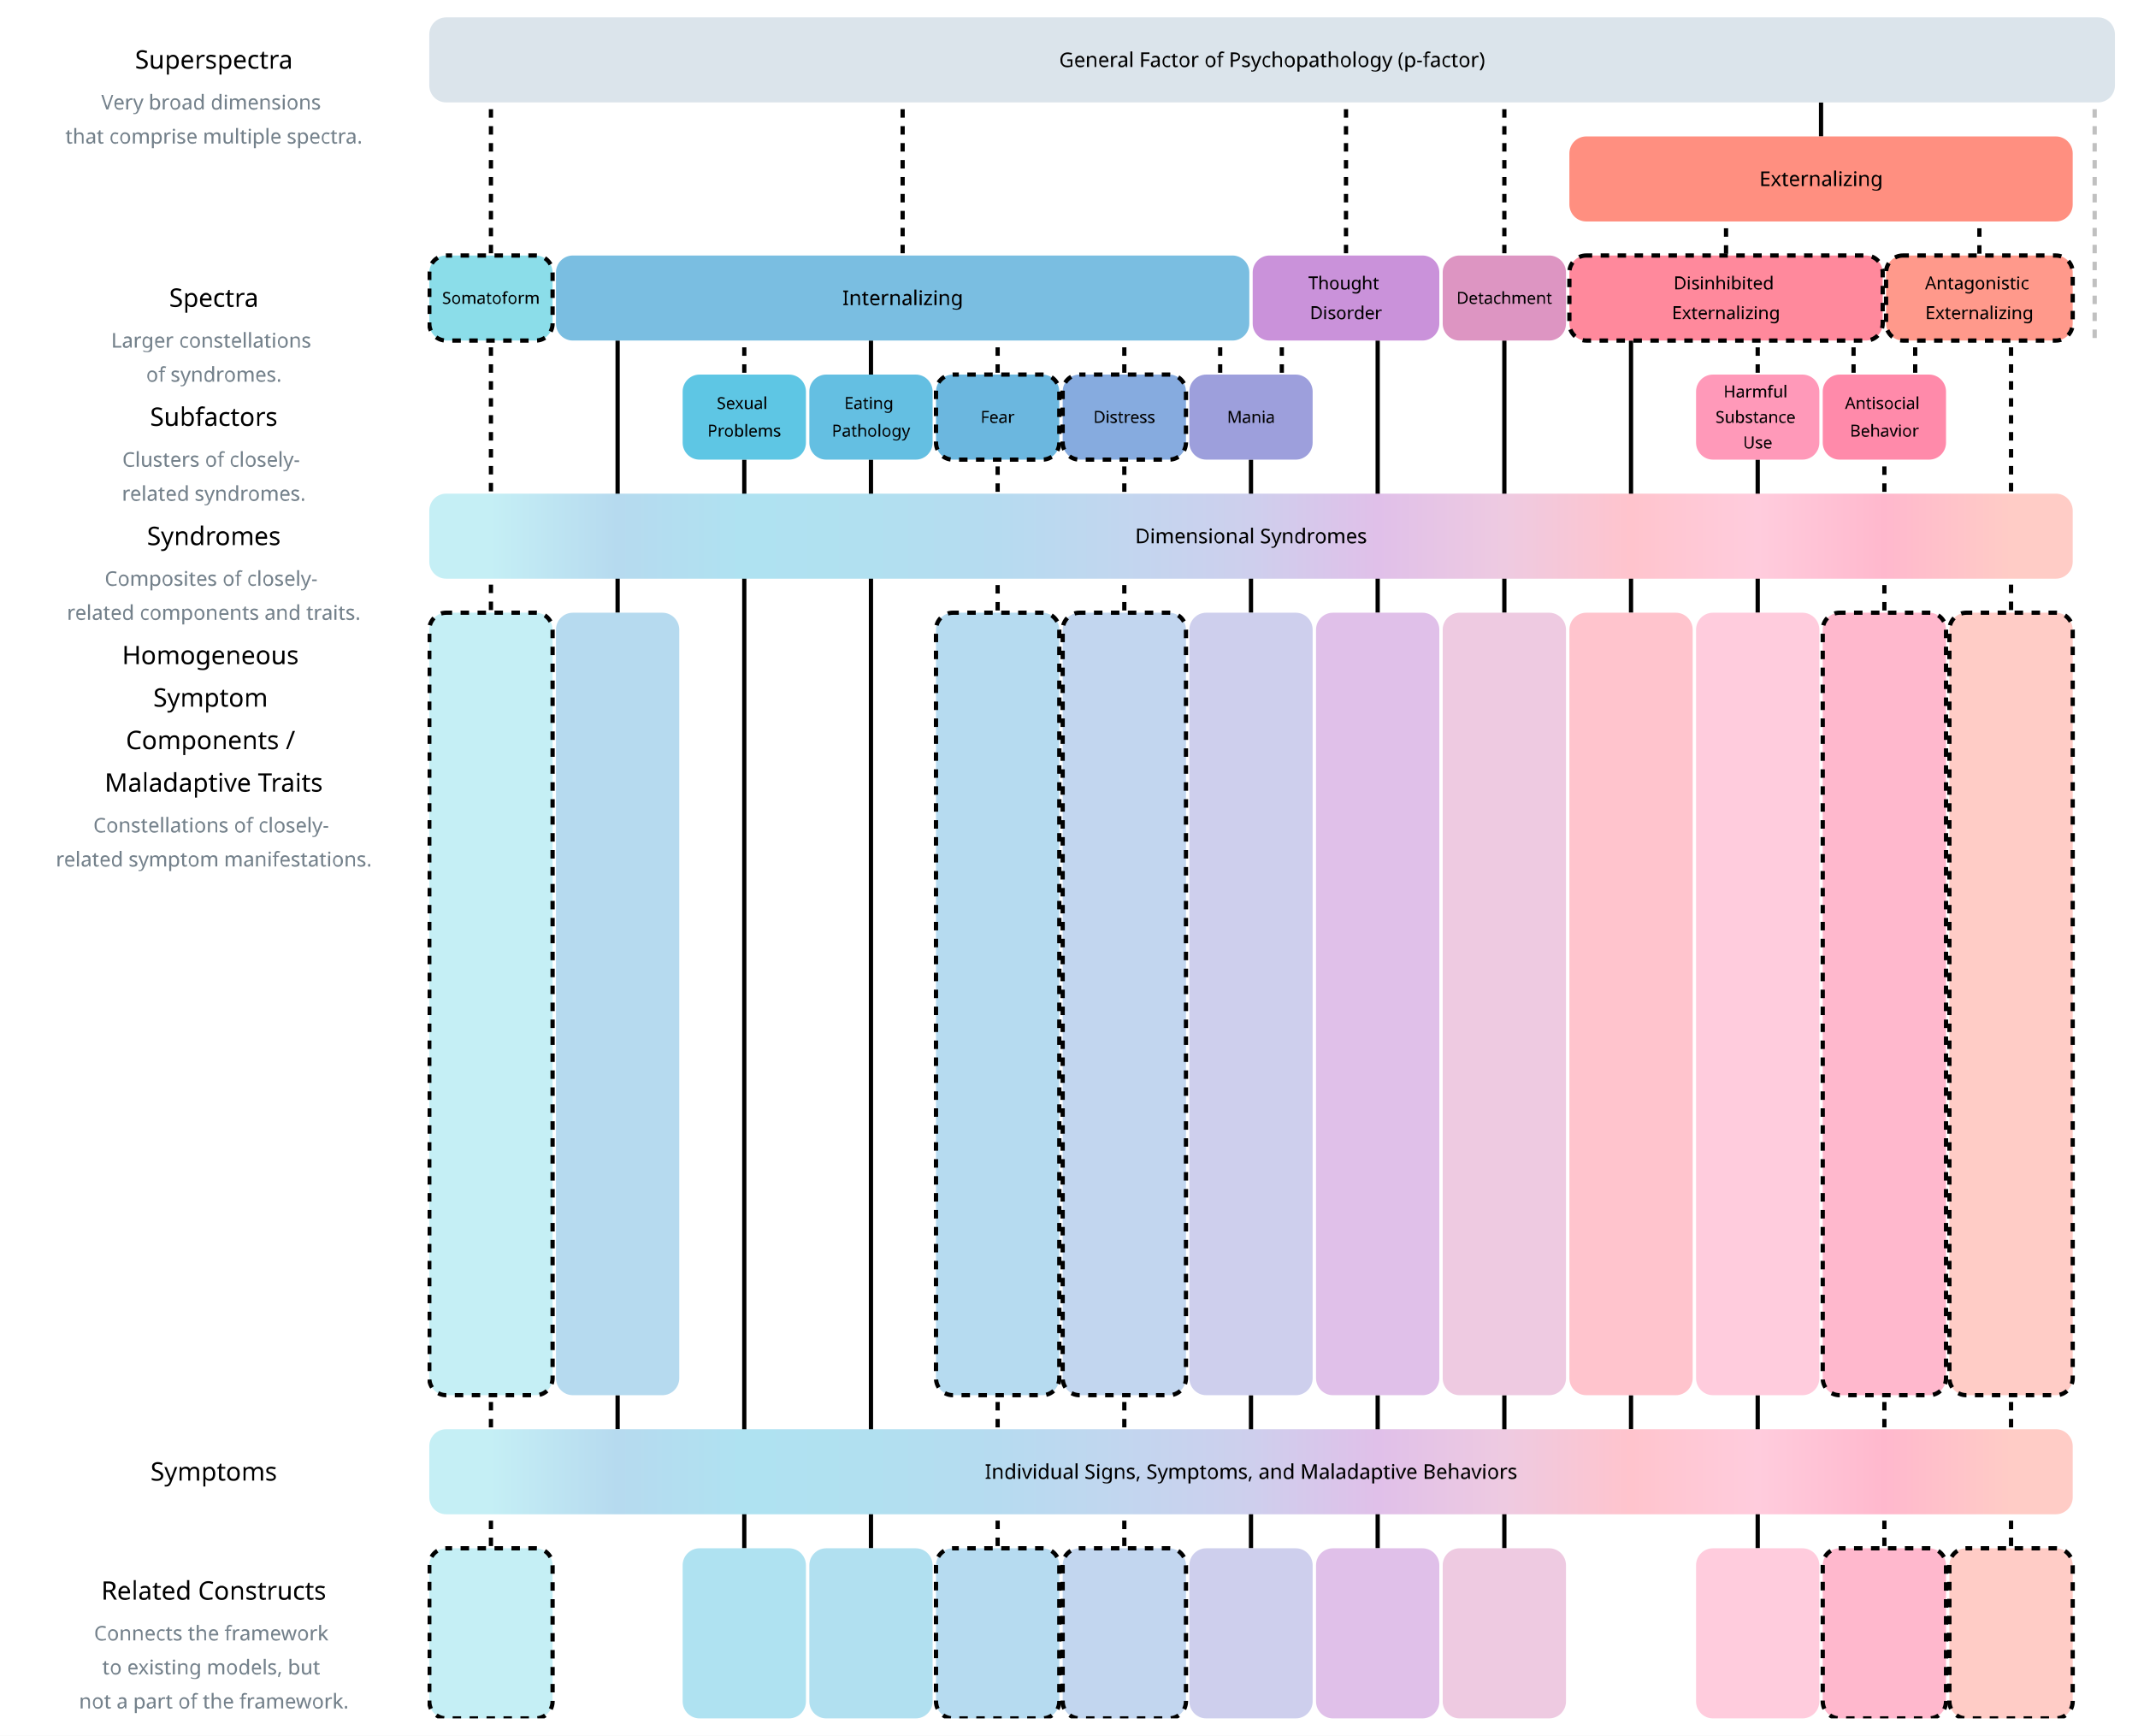
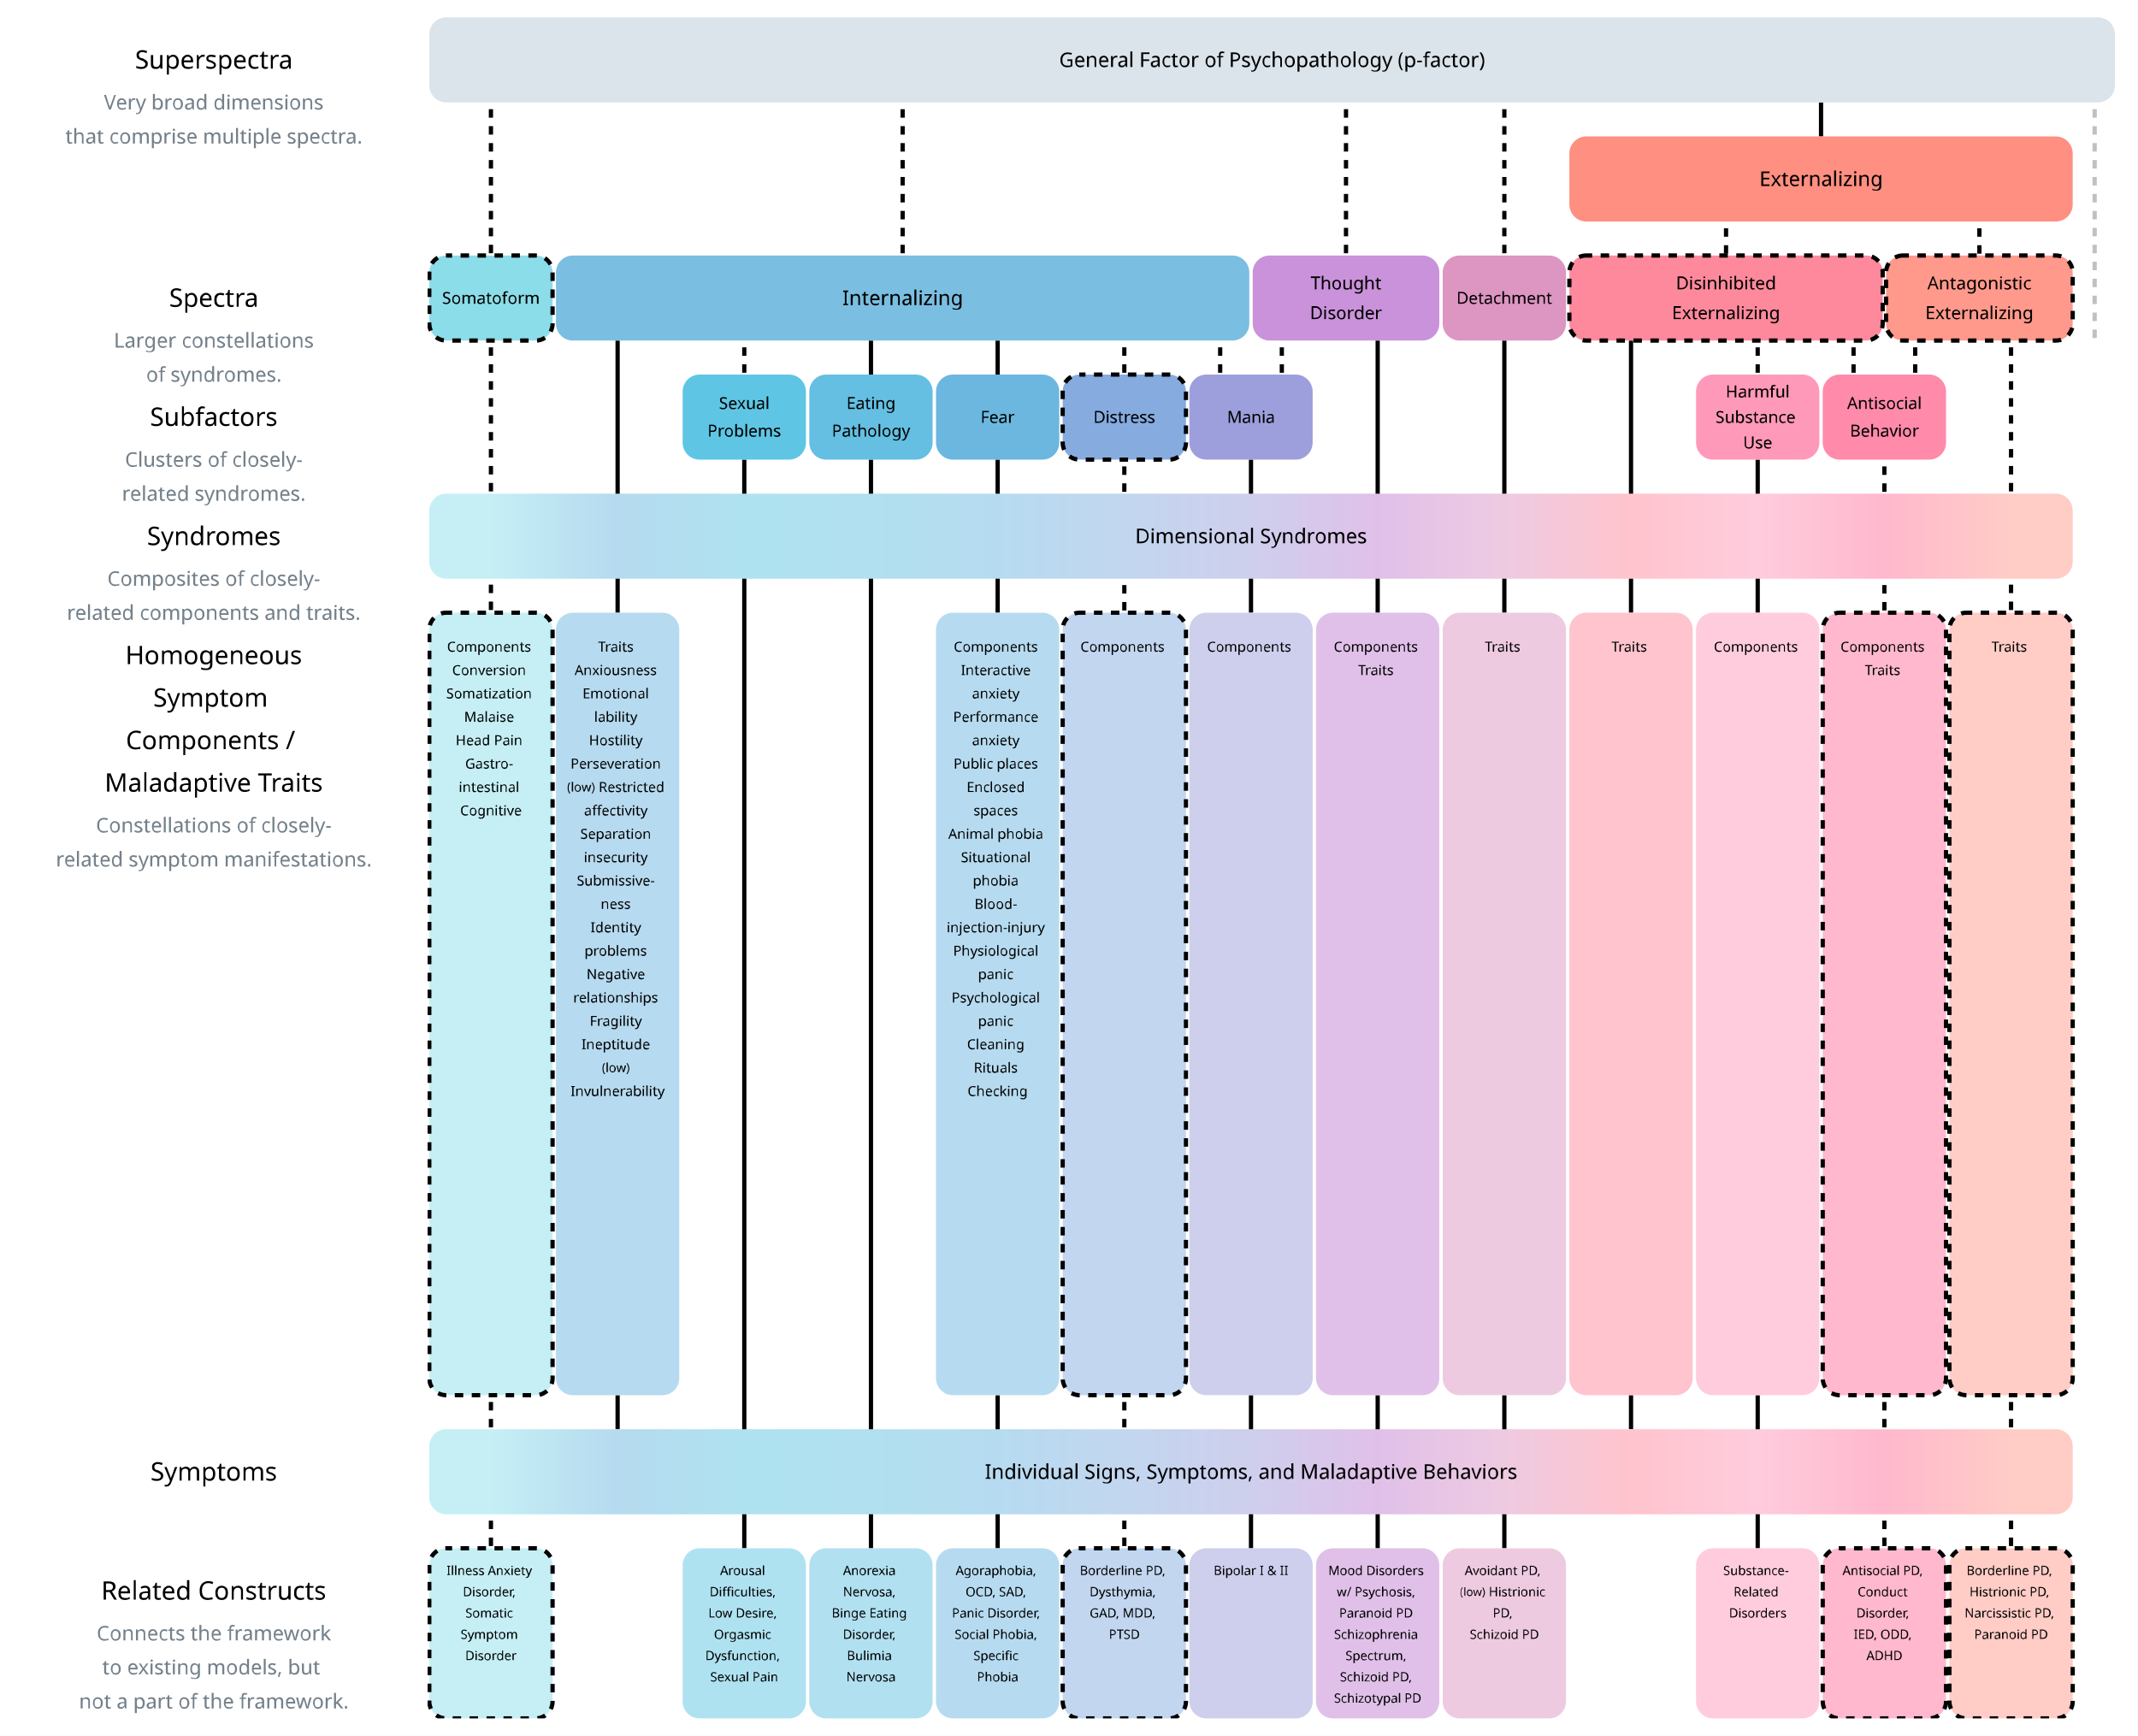
<svg xmlns="http://www.w3.org/2000/svg" version="1.1" viewBox="0 0 101 82" preserveAspectRatio="slice">
  <rect width="100%" height="100%" fill="white" />
  <svg x="1%" y="1%" width="18%" height="98%">
    <g font-size-adjust="0.5" font-family="sans-serif" font-weight="300" text-anchor="middle">
      <g font-size="10%">
        <text x="50%" y="2.5%" dominant-baseline="middle">Superspectra</text>
        <text x="50%" y="16.5%" dominant-baseline="middle">Spectra</text>
        <text x="50%" y="23.5%" dominant-baseline="middle">Subfactors</text>
        <text x="50%" y="30.5%" dominant-baseline="middle">Syndromes</text>
-         <text x="50%" y="37.5%" dominant-baseline="middle">Homogeneous
- 					<tspan x="50%" dy="2.5%" dominant-baseline="middle">Symptom</tspan>
+         <text x="50%" y="37.5%" dominant-baseline="middle">Homogeneous<tspan x="50%" dy="2.5%" dominant-baseline="middle">Symptom</tspan>
          <tspan x="50%" dy="2.5%" dominant-baseline="middle">Components / </tspan>
          <tspan x="50%" dy="2.5%" dominant-baseline="middle">Maladaptive Traits</tspan>
        </text>
        <text x="50%" y="85.5%" dominant-baseline="middle">Symptoms</text>
        <text x="50%" y="92.5%" dominant-baseline="middle">Related Constructs</text>
      </g>
      <g font-size="8%" fill="#74818b">
-         <text x="50%" y="5%" dominant-baseline="middle">Very broad dimensions
- 					<tspan x="50%" dy="2%" dominant-baseline="middle">that comprise multiple spectra.</tspan>
-         </text>
-         <text x="50%" y="19%" dominant-baseline="middle">Larger constellations
- 					<tspan x="50%" dy="2%" dominant-baseline="middle">of syndromes.</tspan>
-         </text>
-         <text x="50%" y="26%" dominant-baseline="middle">Clusters of closely-
- 					<tspan x="50%" dy="2%" dominant-baseline="middle">related syndromes.</tspan>
-         </text>
-         <text x="50%" y="33%" dominant-baseline="middle">Composites of closely-
- 					<tspan x="50%" dy="2%" dominant-baseline="middle">related components and traits.</tspan>
-         </text>
-         <text x="50%" y="47.5%" dominant-baseline="middle">Constellations of closely-
- 					<tspan x="50%" dy="2%" dominant-baseline="middle">related symptom manifestations.</tspan>
-         </text>
-         <text x="50%" y="95%" dominant-baseline="middle">Connects the framework
- 					<tspan x="50%" dy="2%" dominant-baseline="middle">to existing models, but</tspan>
+         <text x="50%" y="5%" dominant-baseline="middle">Very broad dimensions<tspan x="50%" dy="2%" dominant-baseline="middle">that comprise multiple spectra.</tspan>
+         </text>
+         <text x="50%" y="19%" dominant-baseline="middle">Larger constellations<tspan x="50%" dy="2%" dominant-baseline="middle">of syndromes.</tspan>
+         </text>
+         <text x="50%" y="26%" dominant-baseline="middle">Clusters of closely-<tspan x="50%" dy="2%" dominant-baseline="middle">related syndromes.</tspan>
+         </text>
+         <text x="50%" y="33%" dominant-baseline="middle">Composites of closely-<tspan x="50%" dy="2%" dominant-baseline="middle">related components and traits.</tspan>
+         </text>
+         <text x="50%" y="47.5%" dominant-baseline="middle">Constellations of closely-<tspan x="50%" dy="2%" dominant-baseline="middle">related symptom manifestations.</tspan>
+         </text>
+         <text x="50%" y="95%" dominant-baseline="middle">Connects the framework<tspan x="50%" dy="2%" dominant-baseline="middle">to existing models, but</tspan>
          <tspan x="50%" dy="2%" dominant-baseline="middle">not a part of the framework.</tspan>
        </text>
      </g>
    </g>
  </svg>
  <svg x="20%" y="1%" width="79%" height="98%">
    <defs>
      <linearGradient id="upper">
        <stop offset="0%" stop-color="#8BDDE9" />
        <stop offset="3.845%" stop-color="#8BDDE9" />
        <stop offset="11.535%" stop-color="#6AB6DE" />
        <stop offset="19.225%" stop-color="#5EC6E4" />
        <stop offset="26.915%" stop-color="#64BFE2" />
        <stop offset="34.605%" stop-color="#6BB7DF" />
        <stop offset="42.295%" stop-color="#86ABDF" />
        <stop offset="49.985%" stop-color="#9D9FDC" />
        <stop offset="57.675%" stop-color="#C282D4" />
        <stop offset="65.365%" stop-color="#DD95C2" />
        <stop offset="73.055%" stop-color="#FF899C" />
        <stop offset="80.745%" stop-color="#FF99B9" />
        <stop offset="88.435%" stop-color="#FF7199" />
        <stop offset="96.125%" stop-color="#FF998B" />
        <stop offset="100%" stop-color="#FF998B" />
      </linearGradient>
      <linearGradient id="lower">
        <stop offset="0%" stop-color="#C5EFF5" />
        <stop offset="3.845%" stop-color="#C5EFF5" />
        <stop offset="11.535%" stop-color="#B6DAEF" />
        <stop offset="19.225%" stop-color="#AFE2F1" />
        <stop offset="26.915%" stop-color="#B1E0F0" />
        <stop offset="34.605%" stop-color="#B6DBF0" />
        <stop offset="42.295%" stop-color="#C2D6EF" />
        <stop offset="49.985%" stop-color="#CECFED" />
        <stop offset="57.675%" stop-color="#E0C0E9" />
        <stop offset="65.365%" stop-color="#EECAE1" />
        <stop offset="73.055%" stop-color="#FFC4CD" />
        <stop offset="80.745%" stop-color="#FFCCDD" />
        <stop offset="88.435%" stop-color="#FFB8CD" />
        <stop offset="96.125%" stop-color="#FFCCC6" />
        <stop offset="100%" stop-color="#FFCCC6" />
      </linearGradient>
    </defs>
    <g stroke="black" stroke-width="0.25%">
      <g stroke-dasharray="0.5%,0.5%" stroke-dashoffset="0.6%">
        <line x1="3.75%" x2="3.75%" y1="5%" y2="14%" />
        <line x1="28.125%" x2="28.125%" y1="5%" y2="14%" />
        <line x1="54.375%" x2="54.375%" y1="5%" y2="14%" />
        <line x1="63.75%" x2="63.75%" y1="5%" y2="14%" />
        <line x1="76.875%" x2="76.875%" y1="12%" y2="14%" />
        <line x1="91.875%" x2="91.875%" y1="12%" y2="14%" />
        <line x1="98.7%" x2="98.7%" y1="5%" y2="19%" stroke="silver" />
        <line x1="18.75%" x2="18.75%" y1="19%" y2="21%" />
-         <line x1="33.75%" x2="33.75%" y1="19%" y2="21%" />
        <line x1="41.25%" x2="41.25%" y1="19%" y2="21%" />
        <line x1="46.925%" x2="46.925%" y1="19%" y2="21%" />
        <line x1="50.575%" x2="50.575%" y1="19%" y2="21%" />
        <line x1="78.75%" x2="78.75%" y1="19%" y2="21%" />
        <line x1="84.425%" x2="84.425%" y1="19%" y2="21%" />
        <line x1="88.075%" x2="88.075%" y1="19%" y2="21%" />
        <line x1="3.75%" x2="3.75%" y1="19%" y2="35%" />
        <line x1="93.75%" x2="93.75%" y1="19%" y2="35%" />
-         <line x1="33.75%" x2="33.75%" y1="26%" y2="35%" />
        <line x1="41.25%" x2="41.25%" y1="26%" y2="35%" />
        <line x1="86.25%" x2="86.25%" y1="26%" y2="35%" />
        <line x1="3.75%" x2="3.75%" y1="81%" y2="90%" />
-         <line x1="33.75%" x2="33.75%" y1="81%" y2="90%" />
        <line x1="41.25%" x2="41.25%" y1="81%" y2="90%" />
        <line x1="86.25%" x2="86.25%" y1="81%" y2="90%" />
        <line x1="93.75%" x2="93.75%" y1="81%" y2="90%" />
      </g>
      <line x1="82.5%" x2="82.5%" y1="5%" y2="7%" />
      <line x1="26.25%" x2="26.25%" y1="19%" y2="21%" />
+       <line x1="33.75%" x2="33.75%" y1="19%" y2="21%" />
      <line x1="11.25%" x2="11.25%" y1="19%" y2="35%" />
      <line x1="56.25%" x2="56.25%" y1="19%" y2="35%" />
      <line x1="63.75%" x2="63.75%" y1="19%" y2="35%" />
      <line x1="71.25%" x2="71.25%" y1="19%" y2="35%" />
+       <line x1="33.75%" x2="33.75%" y1="26%" y2="35%" />
      <line x1="48.75%" x2="48.75%" y1="26%" y2="35%" />
      <line x1="78.75%" x2="78.75%" y1="26%" y2="35%" />
      <line x1="18.75%" x2="18.75%" y1="26%" y2="90%" />
      <line x1="26.25%" x2="26.25%" y1="26%" y2="90%" />
      <line x1="11.25%" x2="11.25%" y1="81%" y2="83%" />
      <line x1="71.25%" x2="71.25%" y1="81%" y2="83%" />
+       <line x1="33.75%" x2="33.75%" y1="81%" y2="90%" />
      <line x1="48.75%" x2="48.75%" y1="81%" y2="90%" />
      <line x1="56.25%" x2="56.25%" y1="81%" y2="90%" />
      <line x1="63.75%" x2="63.75%" y1="81%" y2="90%" />
      <line x1="78.75%" x2="78.75%" y1="81%" y2="90%" />
    </g>
    <rect x="0.1%" y="0%" width="99.8%" height="5%" rx="1%" ry="1%" fill="#DBE4EB" />
    <rect x="67.6%" y="7%" width="29.8%" height="5%" rx="1%" ry="1%" fill="#FF8F80" />
    <g stroke="black" stroke-width="0.25%" stroke-dasharray="0.5%,0.5%" stroke-dashoffset="0.15%">
      <rect x="0.1%" y="14%" width="7.3%" height="5%" rx="1%" ry="1%" fill="#8BDDE9" />
      <rect x="67.6%" y="14%" width="18.55%" height="5%" rx="1%" ry="1%" fill="#FF899C" />
      <rect x="86.35%" y="14%" width="11.05%" height="5%" rx="1%" ry="1%" fill="#FF998B" />
    </g>
    <rect x="7.6%" y="14%" width="41.05%" height="5%" rx="1%" ry="1%" fill="#7ABEE1" />
    <rect x="48.85%" y="14%" width="11.05%" height="5%" rx="1%" ry="1%" fill="#CA92DA" />
    <rect x="60.1%" y="14%" width="7.3%" height="5%" rx="1%" ry="1%" fill="#DD95C2" />
    <g stroke="black" stroke-width="0.25%" stroke-dasharray="0.5%,0.5%" stroke-dashoffset="0.15%">
-       <rect x="30.1%" y="21%" width="7.3%" height="5%" rx="1%" ry="1%" fill="#6BB7DF" />
      <rect x="37.6%" y="21%" width="7.3%" height="5%" rx="1%" ry="1%" fill="#86ABDF" />
    </g>
    <rect x="15.1%" y="21%" width="7.3%" height="5%" rx="1%" ry="1%" fill="#5EC6E4" />
    <rect x="22.6%" y="21%" width="7.3%" height="5%" rx="1%" ry="1%" fill="#64BFE2" />
+     <rect x="30.1%" y="21%" width="7.3%" height="5%" rx="1%" ry="1%" fill="#6BB7DF" />
    <rect x="45.1%" y="21%" width="7.3%" height="5%" rx="1%" ry="1%" fill="#9D9FDC" />
    <rect x="75.1%" y="21%" width="7.3%" height="5%" rx="1%" ry="1%" fill="#FF99B9" />
    <rect x="82.6%" y="21%" width="7.3%" height="5%" rx="1%" ry="1%" fill="#FF8AAA" />
    <rect x="0.1%" y="28%" width="97.3%" height="5%" rx="1%" ry="1%" fill="url(#lower)" />
    <g stroke="black" stroke-width="0.25%" stroke-dasharray="0.5%,0.5%" stroke-dashoffset="0.15%">
      <rect x="0.1%" y="35%" width="7.3%" height="46%" rx="1%" ry="1%" fill="#C5EFF5" />
-       <rect x="30.1%" y="35%" width="7.3%" height="46%" rx="1%" ry="1%" fill="#B6DBF0" />
      <rect x="37.6%" y="35%" width="7.3%" height="46%" rx="1%" ry="1%" fill="#C2D6EF" />
      <rect x="82.6%" y="35%" width="7.3%" height="46%" rx="1%" ry="1%" fill="#FFB8CD" />
      <rect x="90.1%" y="35%" width="7.3%" height="46%" rx="1%" ry="1%" fill="#FFCCC6" />
    </g>
    <rect x="7.6%" y="35%" width="7.3%" height="46%" rx="1%" ry="1%" fill="#B6DAEF" />
+     <rect x="30.1%" y="35%" width="7.3%" height="46%" rx="1%" ry="1%" fill="#B6DBF0" />
    <rect x="45.1%" y="35%" width="7.3%" height="46%" rx="1%" ry="1%" fill="#CECFED" />
    <rect x="52.6%" y="35%" width="7.3%" height="46%" rx="1%" ry="1%" fill="#E0C0E9" />
    <rect x="60.1%" y="35%" width="7.3%" height="46%" rx="1%" ry="1%" fill="#EECAE1" />
    <rect x="67.6%" y="35%" width="7.3%" height="46%" rx="1%" ry="1%" fill="#FFC4CD" />
    <rect x="75.1%" y="35%" width="7.3%" height="46%" rx="1%" ry="1%" fill="#FFCCDD" />
    <rect x="0.1%" y="83%" width="97.3%" height="5%" rx="1%" ry="1%" fill="url(#lower)" />
    <g stroke="black" stroke-width="0.25%" stroke-dasharray="0.5%,0.5%" stroke-dashoffset="0.15%">
      <rect x="0.1%" y="90%" width="7.3%" height="10%" rx="1%" ry="1%" fill="#C5EFF5" />
-       <rect x="30.1%" y="90%" width="7.3%" height="10%" rx="1%" ry="1%" fill="#B6DBF0" />
      <rect x="37.6%" y="90%" width="7.3%" height="10%" rx="1%" ry="1%" fill="#C2D6EF" />
      <rect x="82.6%" y="90%" width="7.3%" height="10%" rx="1%" ry="1%" fill="#FFB8CD" />
      <rect x="90.1%" y="90%" width="7.3%" height="10%" rx="1%" ry="1%" fill="#FFCCC6" />
    </g>
    <rect x="15.1%" y="90%" width="7.3%" height="10%" rx="1%" ry="1%" fill="#AFE2F1" />
    <rect x="22.6%" y="90%" width="7.3%" height="10%" rx="1%" ry="1%" fill="#B1E0F0" />
+     <rect x="30.1%" y="90%" width="7.3%" height="10%" rx="1%" ry="1%" fill="#B6DBF0" />
    <rect x="45.1%" y="90%" width="7.3%" height="10%" rx="1%" ry="1%" fill="#CECFED" />
    <rect x="52.6%" y="90%" width="7.3%" height="10%" rx="1%" ry="1%" fill="#E0C0E9" />
    <rect x="60.1%" y="90%" width="7.3%" height="10%" rx="1%" ry="1%" fill="#EECAE1" />
    <rect x="75.1%" y="90%" width="7.3%" height="10%" rx="1%" ry="1%" fill="#FFCCDD" />
    <g font-size-adjust="0.5" font-family="sans-serif" font-weight="300" text-anchor="middle">
      <g font-size="8%">
        <text x="50%" y="2.5%" dominant-baseline="middle">General Factor of Psychopathology (p-factor)</text>
        <text x="82.5%" y="9.5%" dominant-baseline="middle">Externalizing</text>
        <text x="28.125%" y="16.5%" dominant-baseline="middle">Internalizing</text>
        <text x="48.75%" y="30.5%" dominant-baseline="middle">Dimensional Syndromes</text>
        <text x="48.75%" y="85.5%" dominant-baseline="middle">Individual Signs, Symptoms, and Maladaptive Behaviors</text>
      </g>
      <g font-size="7%">
-         <text x="54.375%" y="15.625%" dominant-baseline="middle">Thought
- 					<tspan x="54.375%" dy="1.75%" dominant-baseline="middle">Disorder</tspan>
-         </text>
-         <text x="76.875%" y="15.625%" dominant-baseline="middle">Disinhibited
- 					<tspan x="76.875%" dy="1.75%" dominant-baseline="middle">Externalizing</tspan>
-         </text>
-         <text x="91.875%" y="15.625%" dominant-baseline="middle">Antagonistic
- 					<tspan x="91.875%" dy="1.75%" dominant-baseline="middle">Externalizing</tspan>
+         <text x="54.375%" y="15.625%" dominant-baseline="middle">Thought<tspan x="54.375%" dy="1.75%" dominant-baseline="middle">Disorder</tspan>
+         </text>
+         <text x="76.875%" y="15.625%" dominant-baseline="middle">Disinhibited<tspan x="76.875%" dy="1.75%" dominant-baseline="middle">Externalizing</tspan>
+         </text>
+         <text x="91.875%" y="15.625%" dominant-baseline="middle">Antagonistic<tspan x="91.875%" dy="1.75%" dominant-baseline="middle">Externalizing</tspan>
        </text>
      </g>
      <g font-size="6.5%">
        <text x="3.75%" y="16.5%" dominant-baseline="middle">Somatoform</text>
        <text x="63.75%" y="16.5%" dominant-baseline="middle">Detachment</text>
-         <text x="18.75%" y="22.688%" dominant-baseline="middle">Sexual
- 					<tspan x="18.75%" dy="1.625%" dominant-baseline="middle">Problems</tspan>
-         </text>
-         <text x="26.25%" y="22.688%" dominant-baseline="middle">Eating
- 					<tspan x="26.25%" dy="1.625%" dominant-baseline="middle">Pathology</tspan>
+         <text x="18.75%" y="22.688%" dominant-baseline="middle">Sexual<tspan x="18.75%" dy="1.625%" dominant-baseline="middle">Problems</tspan>
+         </text>
+         <text x="26.25%" y="22.688%" dominant-baseline="middle">Eating<tspan x="26.25%" dy="1.625%" dominant-baseline="middle">Pathology</tspan>
        </text>
        <text x="33.75%" y="23.5%" dominant-baseline="middle">Fear</text>
        <text x="41.25%" y="23.5%" dominant-baseline="middle">Distress</text>
        <text x="48.75%" y="23.5%" dominant-baseline="middle">Mania</text>
-         <text x="78.75%" y="22%" dominant-baseline="middle">Harmful
- 					<tspan x="78.75%" dy="1.5%" dominant-baseline="middle">Substance</tspan>
+         <text x="78.75%" y="22%" dominant-baseline="middle">Harmful<tspan x="78.75%" dy="1.5%" dominant-baseline="middle">Substance</tspan>
          <tspan x="78.75%" dy="1.5%" dominant-baseline="middle">Use</tspan>
        </text>
-         <text x="86.25%" y="22.688%" dominant-baseline="middle">Antisocial
- 					<tspan x="86.25%" dy="1.625%" dominant-baseline="middle">Behavior</tspan>
-         </text>
-       </g>
-       <g font-size="4%" />
+         <text x="86.25%" y="22.688%" dominant-baseline="middle">Antisocial<tspan x="86.25%" dy="1.625%" dominant-baseline="middle">Behavior</tspan>
+         </text>
+       </g>
+       <g font-size="5.5%">
+         <text x="3.75%" y="37%" dominant-baseline="middle">
+           <tspan x="3.75%" dominant-baseline="middle" font-weight="500">Components</tspan>
+           <tspan x="3.75%" dy="1.375%" dominant-baseline="middle">Conversion</tspan>
+           <tspan x="3.75%" dy="1.375%" dominant-baseline="middle">Somatization</tspan>
+           <tspan x="3.75%" dy="1.375%" dominant-baseline="middle">Malaise</tspan>
+           <tspan x="3.75%" dy="1.375%" dominant-baseline="middle">Head Pain</tspan>
+           <tspan x="3.75%" dy="1.375%" dominant-baseline="middle">Gastro-</tspan>
+           <tspan x="3.75%" dy="1.375%" dominant-baseline="middle">intestinal</tspan>
+           <tspan x="3.75%" dy="1.375%" dominant-baseline="middle">Cognitive</tspan>
+         </text>
+         <text x="11.25%" y="37%" dominant-baseline="middle">
+           <tspan x="11.25%" dominant-baseline="middle" font-weight="500">Traits</tspan>
+           <tspan x="11.25%" dy="1.375%" dominant-baseline="middle">Anxiousness</tspan>
+           <tspan x="11.25%" dy="1.375%" dominant-baseline="middle">Emotional</tspan>
+           <tspan x="11.25%" dy="1.375%" dominant-baseline="middle">lability</tspan>
+           <tspan x="11.25%" dy="1.375%" dominant-baseline="middle">Hostility</tspan>
+           <tspan x="11.25%" dy="1.375%" dominant-baseline="middle">Perseveration</tspan>
+           <tspan x="11.25%" dy="1.375%" dominant-baseline="middle">
+             <tspan dominant-baseline="middle" font-size="90%">(low)</tspan> Restricted</tspan>
+           <tspan x="11.25%" dy="1.375%" dominant-baseline="middle">affectivity</tspan>
+           <tspan x="11.25%" dy="1.375%" dominant-baseline="middle">Separation</tspan>
+           <tspan x="11.25%" dy="1.375%" dominant-baseline="middle">insecurity</tspan>
+           <tspan x="11.25%" dy="1.375%" dominant-baseline="middle">Submissive-</tspan>
+           <tspan x="11.25%" dy="1.375%" dominant-baseline="middle">ness</tspan>
+           <tspan x="11.25%" dy="1.375%" dominant-baseline="middle">Identity</tspan>
+           <tspan x="11.25%" dy="1.375%" dominant-baseline="middle">problems</tspan>
+           <tspan x="11.25%" dy="1.375%" dominant-baseline="middle">Negative</tspan>
+           <tspan x="11.25%" dy="1.375%" dominant-baseline="middle">relationships</tspan>
+           <tspan x="11.25%" dy="1.375%" dominant-baseline="middle">Fragility</tspan>
+           <tspan x="11.25%" dy="1.375%" dominant-baseline="middle">Ineptitude</tspan>
+           <tspan x="11.25%" dy="1.375%" dominant-baseline="middle" font-size="90%">(low)</tspan>
+           <tspan x="11.25%" dy="1.375%" dominant-baseline="middle">Invulnerability</tspan>
+         </text>
+         <text x="33.75%" y="37%" dominant-baseline="middle">
+           <tspan x="33.75%" dominant-baseline="middle" font-weight="500">Components</tspan>
+           <tspan x="33.75%" dy="1.375%" dominant-baseline="middle">Interactive</tspan>
+           <tspan x="33.75%" dy="1.375%" dominant-baseline="middle">anxiety</tspan>
+           <tspan x="33.75%" dy="1.375%" dominant-baseline="middle">Performance</tspan>
+           <tspan x="33.75%" dy="1.375%" dominant-baseline="middle">anxiety</tspan>
+           <tspan x="33.75%" dy="1.375%" dominant-baseline="middle">Public places</tspan>
+           <tspan x="33.75%" dy="1.375%" dominant-baseline="middle">Enclosed</tspan>
+           <tspan x="33.75%" dy="1.375%" dominant-baseline="middle">spaces</tspan>
+           <tspan x="33.75%" dy="1.375%" dominant-baseline="middle">Animal phobia</tspan>
+           <tspan x="33.75%" dy="1.375%" dominant-baseline="middle">Situational</tspan>
+           <tspan x="33.75%" dy="1.375%" dominant-baseline="middle">phobia</tspan>
+           <tspan x="33.75%" dy="1.375%" dominant-baseline="middle">Blood-</tspan>
+           <tspan x="33.75%" dy="1.375%" dominant-baseline="middle">injection-injury</tspan>
+           <tspan x="33.75%" dy="1.375%" dominant-baseline="middle">Physiological</tspan>
+           <tspan x="33.75%" dy="1.375%" dominant-baseline="middle">panic</tspan>
+           <tspan x="33.75%" dy="1.375%" dominant-baseline="middle">Psychological</tspan>
+           <tspan x="33.75%" dy="1.375%" dominant-baseline="middle">panic</tspan>
+           <tspan x="33.75%" dy="1.375%" dominant-baseline="middle">Cleaning</tspan>
+           <tspan x="33.75%" dy="1.375%" dominant-baseline="middle">Rituals</tspan>
+           <tspan x="33.75%" dy="1.375%" dominant-baseline="middle">Checking</tspan>
+         </text>
+         <text x="41.25%" y="37%" dominant-baseline="middle">
+           <tspan x="41.25%" dominant-baseline="middle" font-weight="500">Components</tspan>
+           <tspan x="41.25%" dy="1.375%" dominant-baseline="middle" />
+         </text>
+         <text x="48.75%" y="37%" dominant-baseline="middle">
+           <tspan x="48.75%" dominant-baseline="middle" font-weight="500">Components</tspan>
+           <tspan x="48.75%" dy="1.375%" dominant-baseline="middle" />
+         </text>
+         <text x="56.25%" y="37%" dominant-baseline="middle">
+           <tspan x="56.25%" dominant-baseline="middle" font-weight="500">Components</tspan>
+           <tspan x="56.25%" dy="1.375%" dominant-baseline="middle" />
+           <tspan x="56.25%" dy="1.375%" dominant-baseline="middle" font-weight="500">Traits</tspan>
+           <tspan x="56.25%" dy="1.375%" dominant-baseline="middle" />
+         </text>
+         <text x="63.75%" y="37%" dominant-baseline="middle">
+           <tspan x="63.75%" dominant-baseline="middle" font-weight="500">Traits</tspan>
+           <tspan x="63.75%" dy="1.375%" dominant-baseline="middle" />
+         </text>
+         <text x="71.25%" y="37%" dominant-baseline="middle">
+           <tspan x="71.25%" dominant-baseline="middle" font-weight="500">Traits</tspan>
+           <tspan x="71.25%" dy="1.375%" dominant-baseline="middle" />
+         </text>
+         <text x="78.75%" y="37%" dominant-baseline="middle">
+           <tspan x="78.75%" dominant-baseline="middle" font-weight="500">Components</tspan>
+           <tspan x="78.75%" dy="1.375%" dominant-baseline="middle" />
+         </text>
+         <text x="86.25%" y="37%" dominant-baseline="middle">
+           <tspan x="86.25%" dominant-baseline="middle" font-weight="500">Components</tspan>
+           <tspan x="86.25%" dy="1.375%" dominant-baseline="middle" />
+           <tspan x="86.25%" dy="1.375%" dominant-baseline="middle" font-weight="500">Traits</tspan>
+           <tspan x="86.25%" dy="1.375%" dominant-baseline="middle" />
+         </text>
+         <text x="93.75%" y="37%" dominant-baseline="middle">
+           <tspan x="93.75%" dominant-baseline="middle" font-weight="500">Traits</tspan>
+           <tspan x="93.75%" dy="1.375%" dominant-baseline="middle" />
+         </text>
+       </g>
+       <g font-size="5%">
+         <text x="3.75%" y="91.312%" dominant-baseline="middle">Illness Anxiety
+ 					<tspan x="3.75%" dy="1.25%" dominant-baseline="middle">Disorder,</tspan>
+           <tspan x="3.75%" dy="1.25%" dominant-baseline="middle">Somatic</tspan>
+           <tspan x="3.75%" dy="1.25%" dominant-baseline="middle">Symptom</tspan>
+           <tspan x="3.75%" dy="1.25%" dominant-baseline="middle">Disorder</tspan>
+         </text>
+         <text x="18.75%" y="91.312%" dominant-baseline="middle">Arousal
+ 					<tspan x="18.75%" dy="1.25%" dominant-baseline="middle">Difficulties,</tspan>
+           <tspan x="18.75%" dy="1.25%" dominant-baseline="middle">Low Desire,</tspan>
+           <tspan x="18.75%" dy="1.25%" dominant-baseline="middle">Orgasmic</tspan>
+           <tspan x="18.75%" dy="1.25%" dominant-baseline="middle">Dysfunction,</tspan>
+           <tspan x="18.75%" dy="1.25%" dominant-baseline="middle">Sexual Pain</tspan>
+         </text>
+         <text x="26.25%" y="91.312%" dominant-baseline="middle">Anorexia
+ 					<tspan x="26.25%" dy="1.25%" dominant-baseline="middle">Nervosa,</tspan>
+           <tspan x="26.25%" dy="1.25%" dominant-baseline="middle">Binge Eating</tspan>
+           <tspan x="26.25%" dy="1.25%" dominant-baseline="middle">Disorder,</tspan>
+           <tspan x="26.25%" dy="1.25%" dominant-baseline="middle">Bulimia</tspan>
+           <tspan x="26.25%" dy="1.25%" dominant-baseline="middle">Nervosa</tspan>
+         </text>
+         <text x="33.75%" y="91.312%" dominant-baseline="middle">Agoraphobia,
+ 					<tspan x="33.75%" dy="1.25%" dominant-baseline="middle">OCD, SAD,</tspan>
+           <tspan x="33.75%" dy="1.25%" dominant-baseline="middle">Panic Disorder,</tspan>
+           <tspan x="33.75%" dy="1.25%" dominant-baseline="middle">Social Phobia,</tspan>
+           <tspan x="33.75%" dy="1.25%" dominant-baseline="middle">Specific</tspan>
+           <tspan x="33.75%" dy="1.25%" dominant-baseline="middle">Phobia</tspan>
+         </text>
+         <text x="41.25%" y="91.312%" dominant-baseline="middle">Borderline PD,
+ 					<tspan x="41.25%" dy="1.25%" dominant-baseline="middle">Dysthymia,</tspan>
+           <tspan x="41.25%" dy="1.25%" dominant-baseline="middle">GAD, MDD,</tspan>
+           <tspan x="41.25%" dy="1.25%" dominant-baseline="middle">PTSD</tspan>
+         </text>
+         <text x="48.75%" y="91.312%" dominant-baseline="middle">Bipolar I &amp; II</text>
+         <text x="56.25%" y="91.312%" dominant-baseline="middle">Mood Disorders
+ 					<tspan x="56.25%" dy="1.25%" dominant-baseline="middle">w/ Psychosis,</tspan>
+           <tspan x="56.25%" dy="1.25%" dominant-baseline="middle" />
+           <tspan x="56.25%" dy="1.25%" dominant-baseline="middle">Paranoid PD</tspan>
+           <tspan x="56.25%" dy="1.25%" dominant-baseline="middle">Schizophrenia </tspan>
+           <tspan x="56.25%" dy="1.25%" dominant-baseline="middle">Spectrum,</tspan>
+           <tspan x="56.25%" dy="1.25%" dominant-baseline="middle">Schizoid PD,</tspan>
+           <tspan x="56.25%" dy="1.25%" dominant-baseline="middle">Schizotypal PD</tspan>
+         </text>
+         <text x="63.75%" y="91.312%" dominant-baseline="middle">Avoidant PD,
+ 					<tspan x="63.75%" dy="1.25%" dominant-baseline="middle">
+             <tspan dominant-baseline="middle" font-size="90%">(low)</tspan> Histrionic</tspan>
+           <tspan x="63.75%" dy="1.25%" dominant-baseline="middle">PD,</tspan>
+           <tspan x="63.75%" dy="1.25%" dominant-baseline="middle">Schizoid PD</tspan>
+         </text>
+         <text x="78.75%" y="91.312%" dominant-baseline="middle">Substance-
+ 					<tspan x="78.75%" dy="1.25%" dominant-baseline="middle">Related</tspan>
+           <tspan x="78.75%" dy="1.25%" dominant-baseline="middle">Disorders</tspan>
+         </text>
+         <text x="86.25%" y="91.312%" dominant-baseline="middle">Antisocial PD,
+ 					<tspan x="86.25%" dy="1.25%" dominant-baseline="middle">Conduct</tspan>
+           <tspan x="86.25%" dy="1.25%" dominant-baseline="middle">Disorder,</tspan>
+           <tspan x="86.25%" dy="1.25%" dominant-baseline="middle">IED, ODD,</tspan>
+           <tspan x="86.25%" dy="1.25%" dominant-baseline="middle">ADHD</tspan>
+         </text>
+         <text x="93.75%" y="91.312%" dominant-baseline="middle">Borderline PD,
+ 					<tspan x="93.75%" dy="1.25%" dominant-baseline="middle">Histrionic PD,</tspan>
+           <tspan x="93.75%" dy="1.25%" dominant-baseline="middle">Narcissistic PD,</tspan>
+           <tspan x="93.75%" dy="1.25%" dominant-baseline="middle">Paranoid PD</tspan>
+         </text>
+       </g>
    </g>
  </svg>
</svg>
